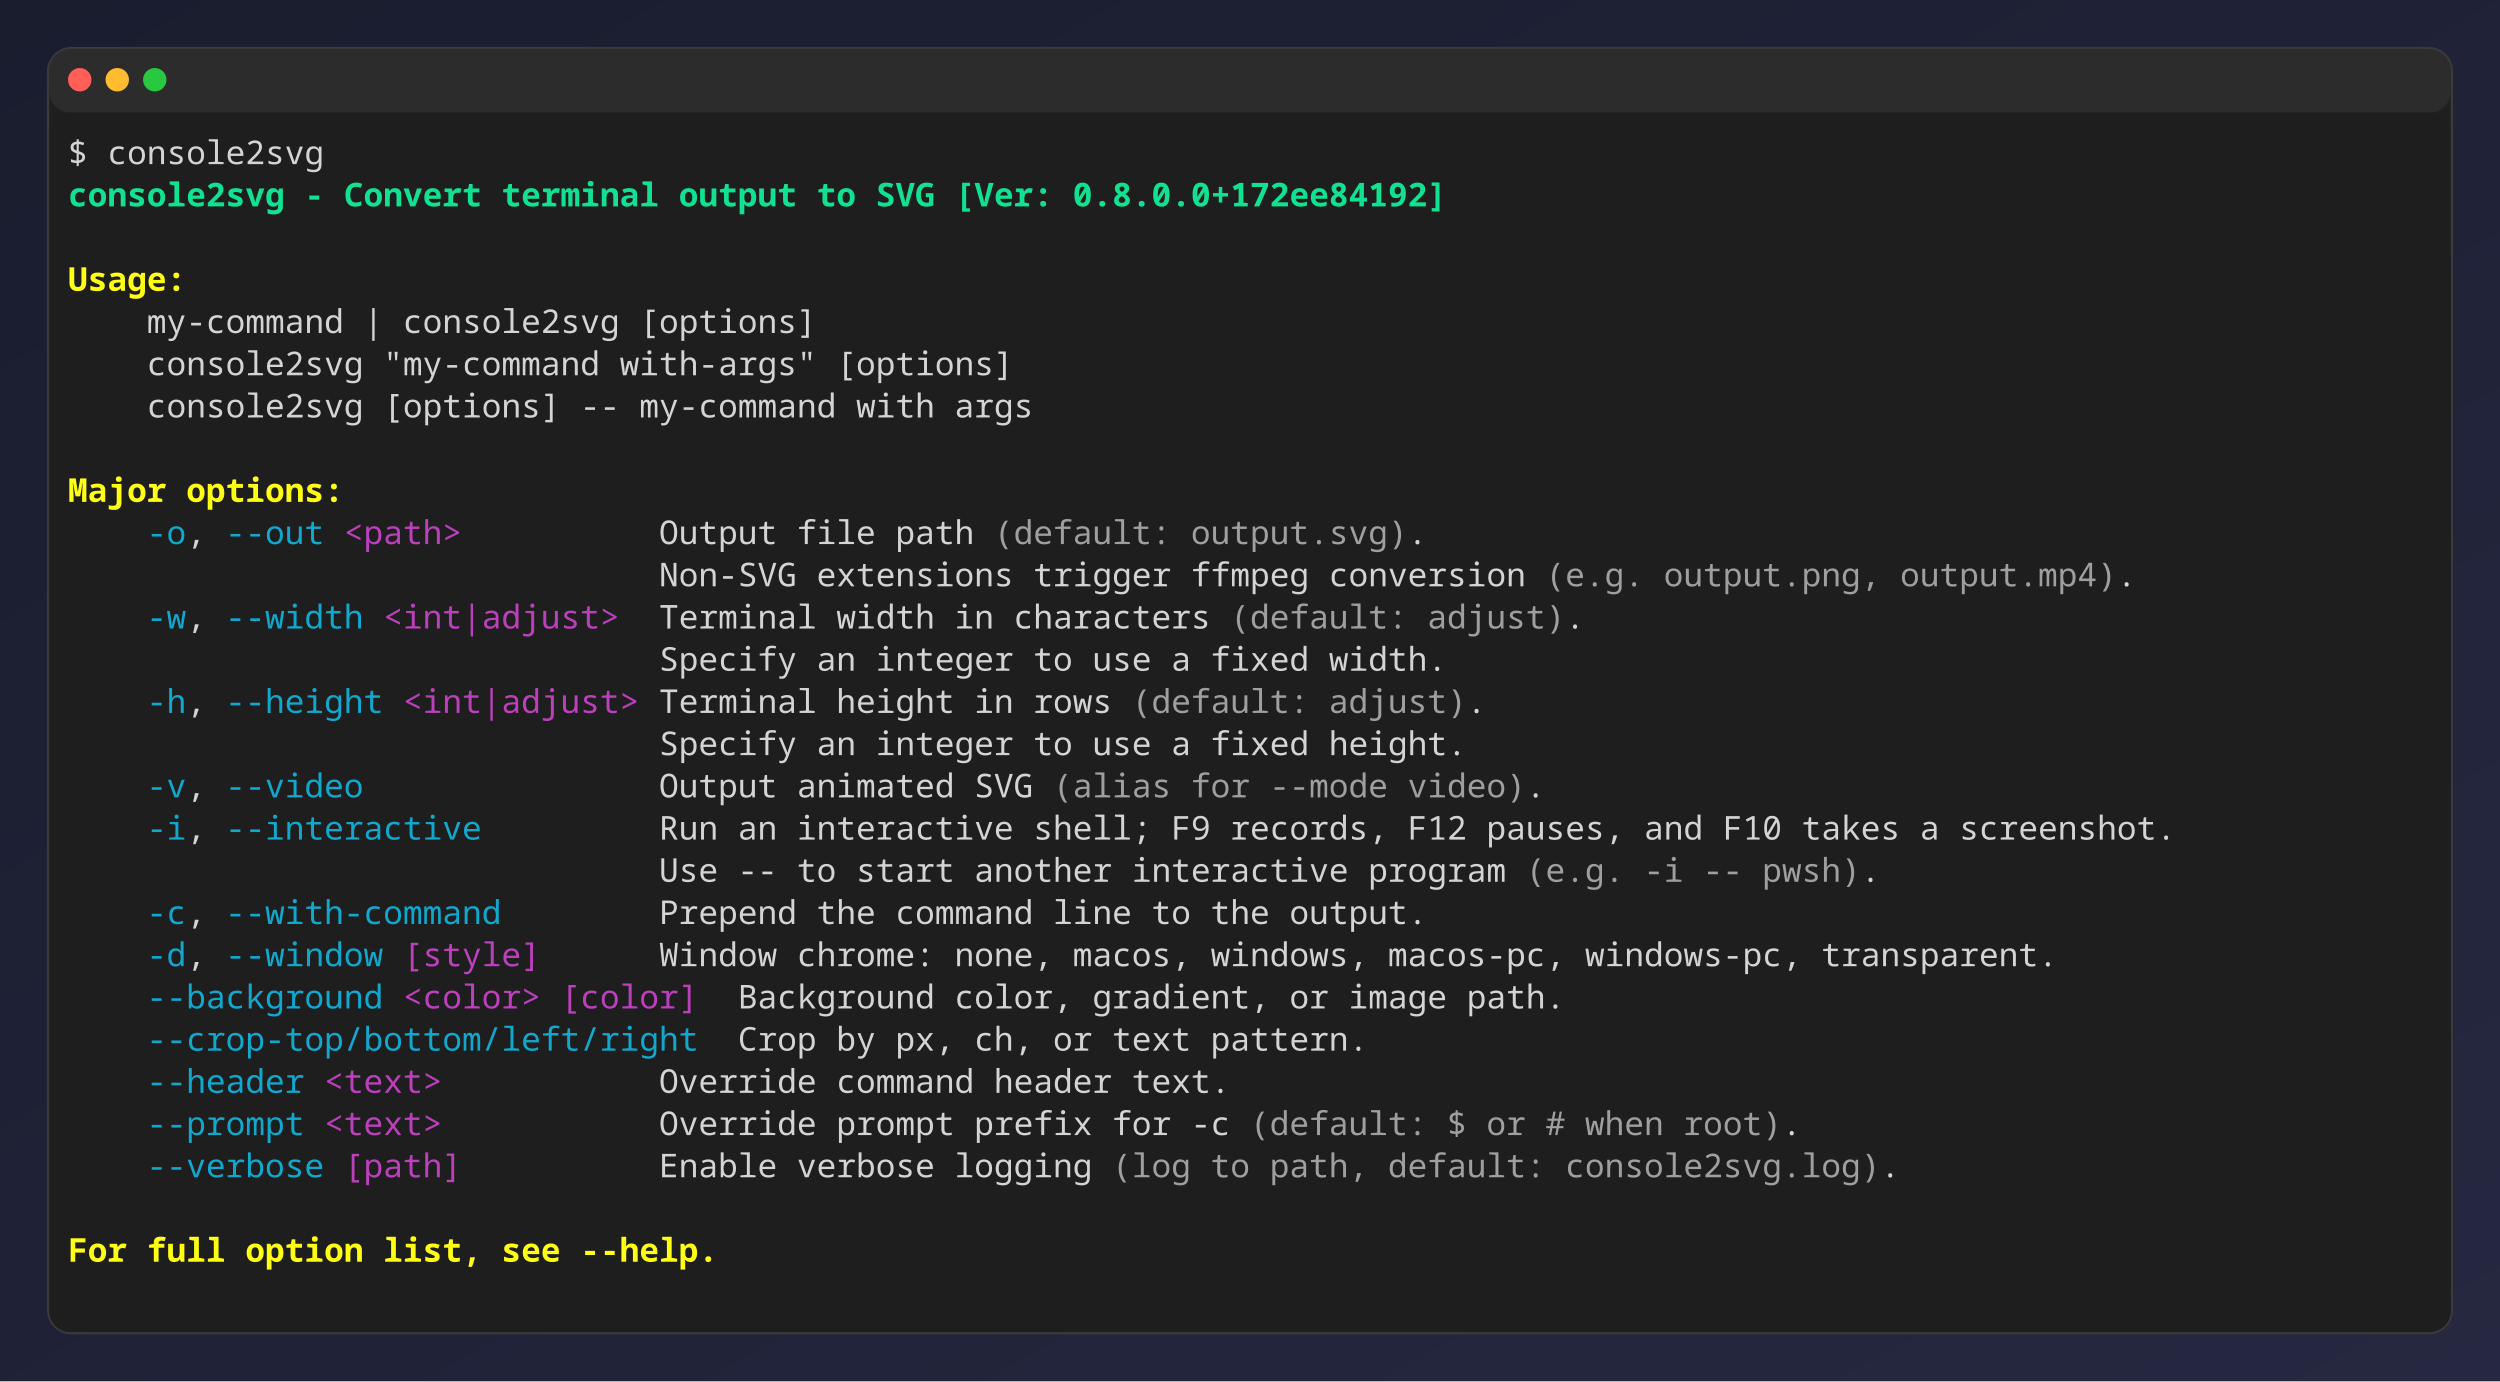
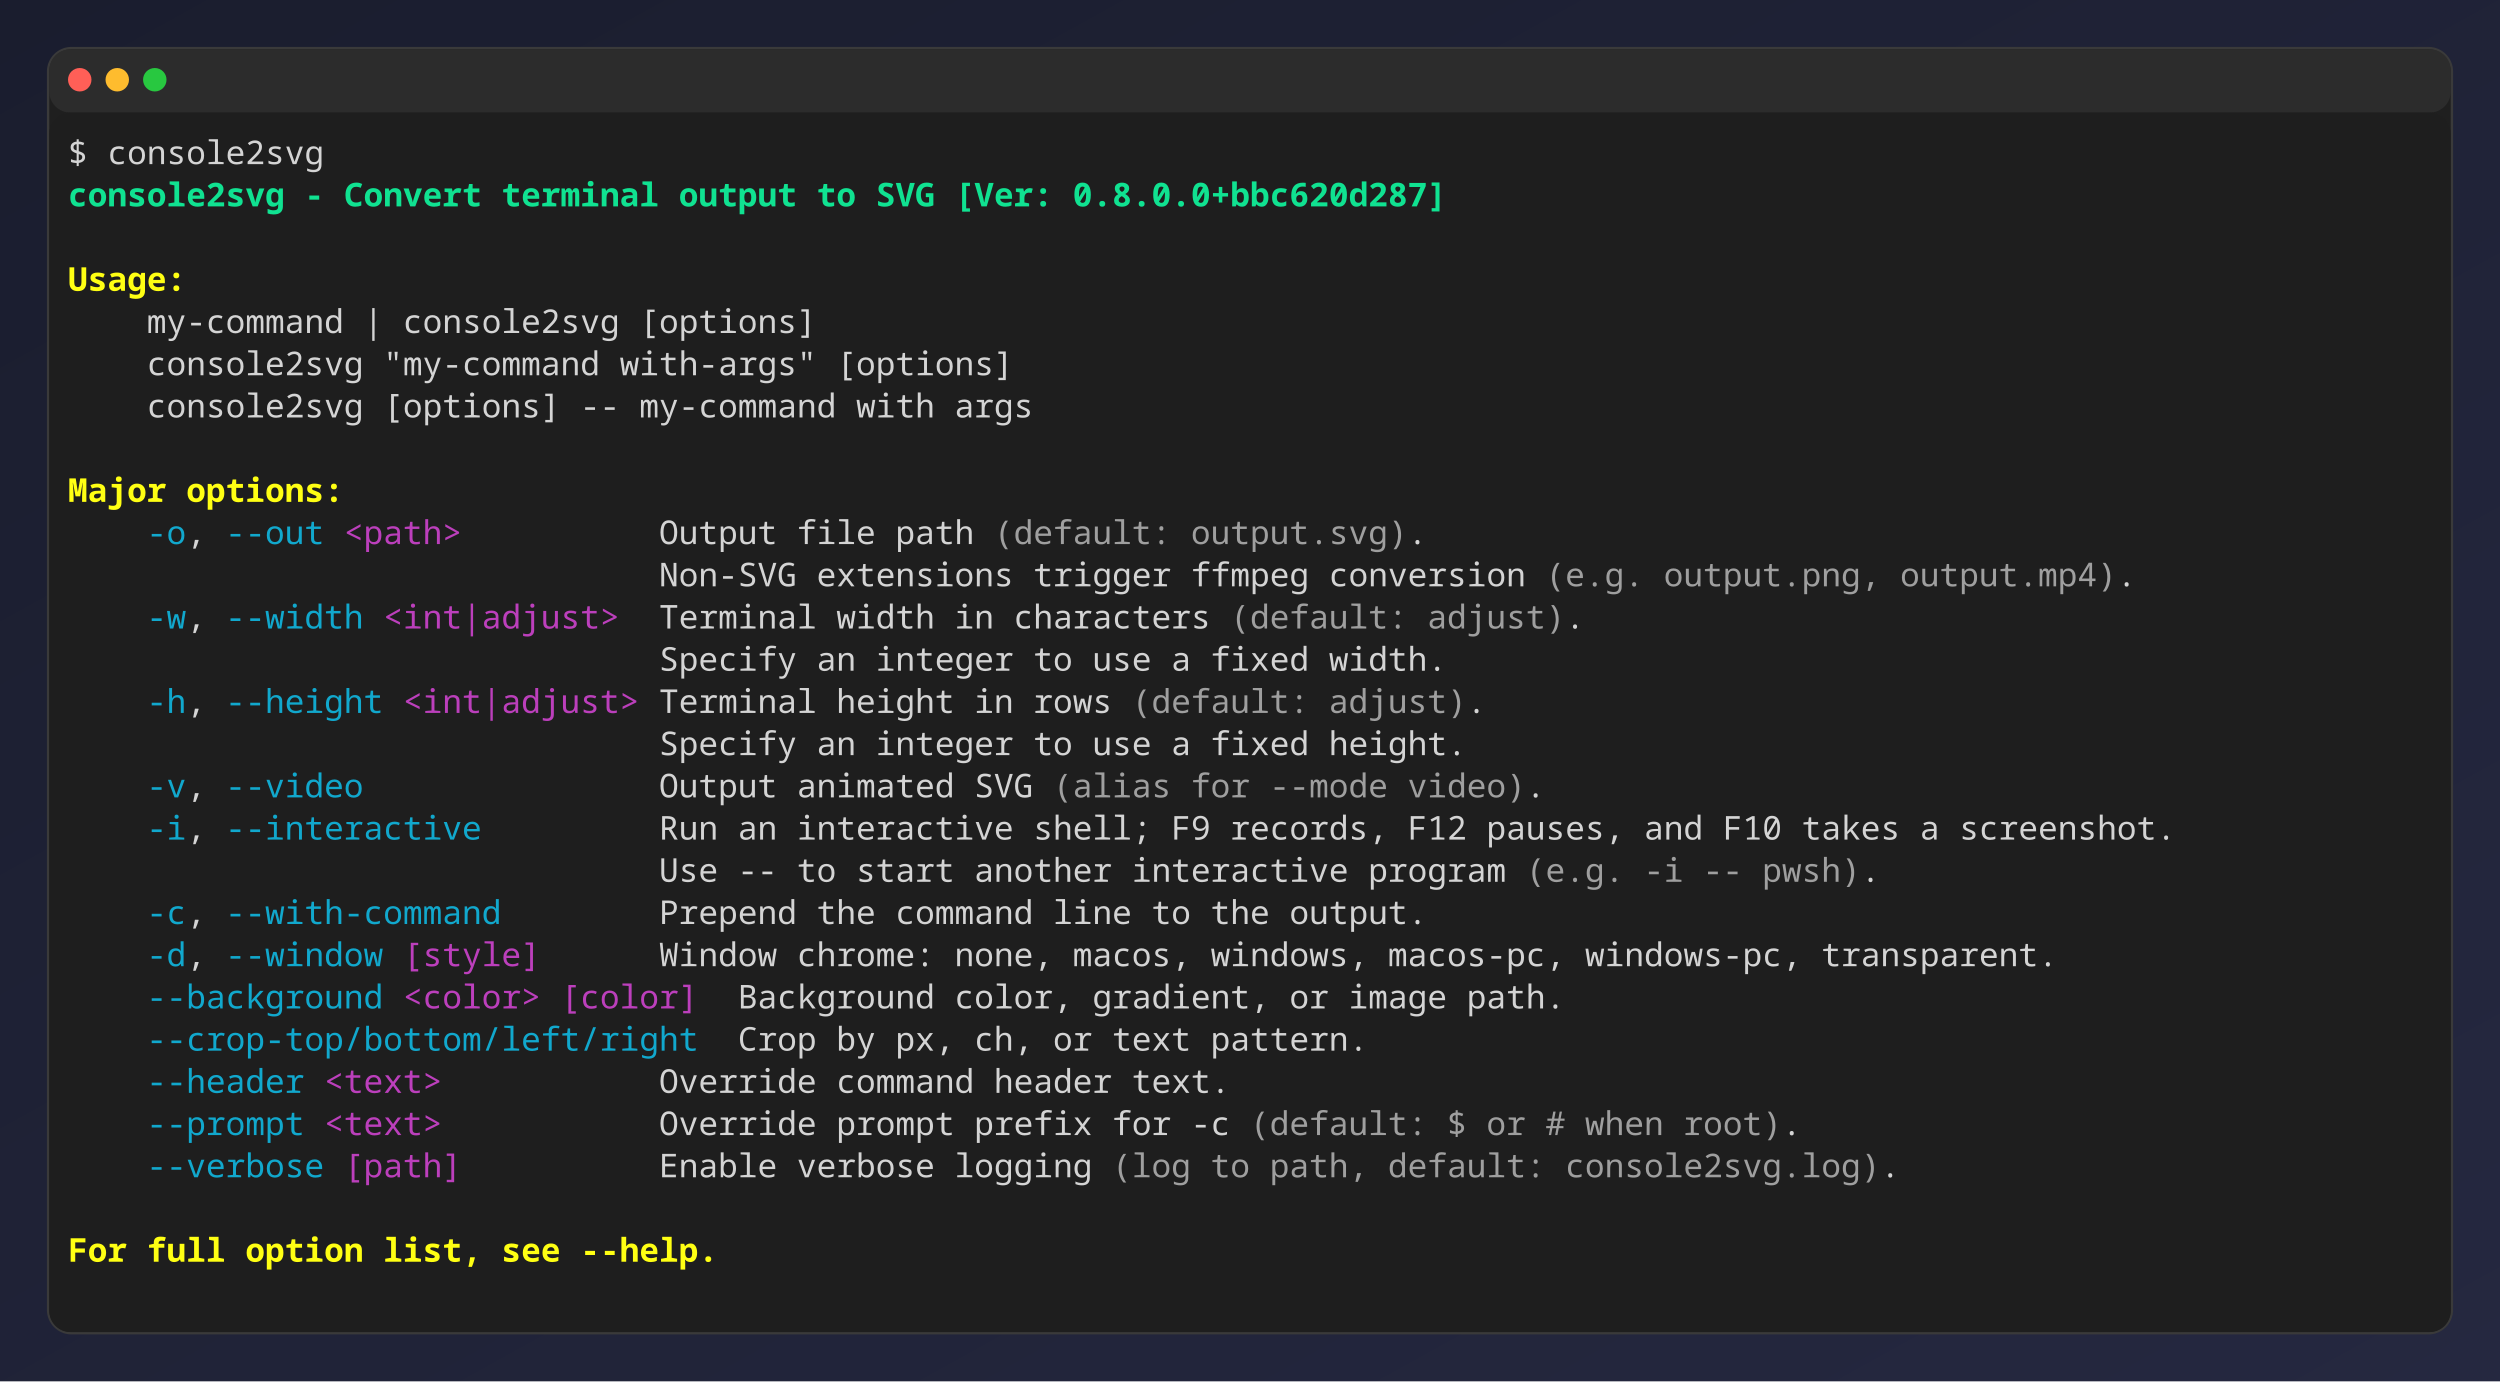
<svg xmlns="http://www.w3.org/2000/svg" width="1066" height="589" viewBox="0 0 1066 589" role="img" aria-label="console2svg output">
  <style>
.c2.c { font-family: "JetBrains Mono","Cascadia Mono","Segoe UI Mono","Noto Sans Mono","SFMono-Regular",Menlo,Consolas,"DejaVu Sans Mono","Liberation Mono",monospace; font-size: 14px; }
.c2 text { dominant-baseline: alphabetic; }
.c2 .q { shape-rendering: crispEdges; }
.c2 .w { white-space: pre; }
.c2 .aa{fill:#d4d4d4}
.c2 .ab{fill:#10E291;font-weight:bold}
.c2 .ac{fill:#FFFF13;font-weight:bold}
.c2 .ad{fill:#11a8cd}
.c2 .ae{fill:#bc3fbc}
.c2 .af{fill:#9F9F9F}
</style>
  <defs>
    <linearGradient id="c2bg" x1="0%" y1="0%" x2="100%" y2="100%">
      <stop offset="0%" stop-color="#1a1d2e" />
      <stop offset="100%" stop-color="#252840" />
    </linearGradient>
  </defs>
  <rect width="1066" height="589" fill="url(#c2bg)" />
  <rect x="20.5" y="20.5" rx="10" ry="10" width="1025" height="548" fill="#1f1f1f" stroke="#3a3a3a" />
  <rect x="21" y="21" rx="9" ry="9" width="1024" height="27" fill="#2c2c2c" />
  <circle cx="34" cy="34" r="5" fill="#ff5f57" />
  <circle cx="50" cy="34" r="5" fill="#febc2e" />
  <circle cx="66" cy="34" r="5" fill="#28c840" />
  <rect x="21" y="48" width="1024" height="520" rx="9" ry="9" fill="#1e1e1e" />
  <g class="c2 c">
    <rect x="29" y="56" width="1008" height="18" fill="#1e1e1e" />
    <text class="aa" x="29" y="70">$ console2svg</text>
  </g>
  <g class="c2 c" transform="translate(29 74)">
    <rect width="1008" height="486" fill="#1e1e1e" />
-     <text class="ab w" y="14" textLength="588">console2svg - Convert terminal output to SVG [Ver: 0.8.0.0+172ee84192]</text>
+     <text class="ab w" y="14" textLength="588">console2svg - Convert terminal output to SVG [Ver: 0.8.0.0+bbc620d287]</text>
    <text class="ac" y="50" textLength="50.4">Usage:</text>
    <text class="aa w" x="33.6" y="68" textLength="285.6">my-command | console2svg [options]</text>
    <text class="aa w" x="33.6" y="86" textLength="369.6">console2svg "my-command with-args" [options]</text>
    <text class="aa w" x="33.6" y="104" textLength="378">console2svg [options] -- my-command with args</text>
    <text class="ac w" y="140" textLength="117.6">Major options:</text>
    <text class="ad" x="33.6" y="158" textLength="16.8">-o</text>
    <text class="aa" x="50.4" y="158" textLength="8.4">,</text>
    <text class="ad" x="67.2" y="158" textLength="42">--out</text>
    <text class="ae" x="117.6" y="158" textLength="50.4">&lt;path&gt;</text>
    <text class="aa w" x="252" y="158" textLength="134.4">Output file path</text>
    <text class="af w" x="394.8" y="158" textLength="176.4">(default: output.svg)</text>
    <text class="aa" x="571.2" y="158" textLength="8.4">.</text>
    <text class="aa w" x="252" y="176" textLength="369.6">Non-SVG extensions trigger ffmpeg conversion</text>
    <text class="af w" x="630" y="176" textLength="243.6">(e.g. output.png, output.mp4)</text>
    <text class="aa" x="873.6" y="176" textLength="8.4">.</text>
    <text class="ad" x="33.6" y="194" textLength="16.8">-w</text>
    <text class="aa" x="50.4" y="194" textLength="8.4">,</text>
    <text class="ad" x="67.2" y="194" textLength="58.8">--width</text>
    <text class="ae" x="134.4" y="194" textLength="100.8">&lt;int|adjust&gt;</text>
    <text class="aa w" x="252" y="194" textLength="235.2">Terminal width in characters</text>
    <text class="af w" x="495.6" y="194" textLength="142.8">(default: adjust)</text>
    <text class="aa" x="638.4" y="194" textLength="8.4">.</text>
    <text class="aa w" x="252" y="212" textLength="336">Specify an integer to use a fixed width.</text>
    <text class="ad" x="33.6" y="230" textLength="16.8">-h</text>
    <text class="aa" x="50.4" y="230" textLength="8.4">,</text>
    <text class="ad" x="67.2" y="230" textLength="67.2">--height</text>
    <text class="ae" x="142.8" y="230" textLength="100.8">&lt;int|adjust&gt;</text>
    <text class="aa w" x="252" y="230" textLength="193.2">Terminal height in rows</text>
    <text class="af w" x="453.6" y="230" textLength="142.8">(default: adjust)</text>
    <text class="aa" x="596.4" y="230" textLength="8.4">.</text>
    <text class="aa w" x="252" y="248" textLength="344.4">Specify an integer to use a fixed height.</text>
    <text class="ad" x="33.6" y="266" textLength="16.8">-v</text>
    <text class="aa" x="50.4" y="266" textLength="8.4">,</text>
    <text class="ad" x="67.2" y="266" textLength="58.8">--video</text>
    <text class="aa w" x="252" y="266" textLength="159.6">Output animated SVG</text>
    <text class="af w" x="420" y="266" textLength="201.6">(alias for --mode video)</text>
    <text class="aa" x="621.6" y="266" textLength="8.4">.</text>
    <text class="ad" x="33.6" y="284" textLength="16.8">-i</text>
    <text class="aa" x="50.4" y="284" textLength="8.4">,</text>
    <text class="ad" x="67.2" y="284" textLength="109.2">--interactive</text>
    <text class="aa w" x="252" y="284" textLength="646.8">Run an interactive shell; F9 records, F12 pauses, and F10 takes a screenshot.</text>
    <text class="aa w" x="252" y="302" textLength="361.2">Use -- to start another interactive program</text>
    <text class="af w" x="621.6" y="302" textLength="142.8">(e.g. -i -- pwsh)</text>
    <text class="aa" x="764.4" y="302" textLength="8.4">.</text>
    <text class="ad" x="33.6" y="320" textLength="16.8">-c</text>
    <text class="aa" x="50.4" y="320" textLength="8.4">,</text>
    <text class="ad" x="67.2" y="320" textLength="117.6">--with-command</text>
    <text class="aa w" x="252" y="320" textLength="327.6">Prepend the command line to the output.</text>
    <text class="ad" x="33.6" y="338" textLength="16.8">-d</text>
    <text class="aa" x="50.4" y="338" textLength="8.4">,</text>
    <text class="ad" x="67.2" y="338" textLength="67.2">--window</text>
    <text class="ae" x="142.8" y="338" textLength="58.8">[style]</text>
    <text class="aa w" x="252" y="338" textLength="596.4">Window chrome: none, macos, windows, macos-pc, windows-pc, transparent.</text>
    <text class="ad" x="33.6" y="356" textLength="100.8">--background</text>
    <text class="ae" x="142.8" y="356" textLength="58.8">&lt;color&gt;</text>
    <text class="ae" x="210" y="356" textLength="58.8">[color]</text>
    <text class="aa w" x="285.6" y="356" textLength="352.8">Background color, gradient, or image path.</text>
    <text class="ad" x="33.6" y="374" textLength="235.2">--crop-top/bottom/left/right</text>
    <text class="aa w" x="285.6" y="374" textLength="268.8">Crop by px, ch, or text pattern.</text>
    <text class="ad" x="33.6" y="392" textLength="67.2">--header</text>
    <text class="ae" x="109.2" y="392" textLength="50.4">&lt;text&gt;</text>
    <text class="aa w" x="252" y="392" textLength="243.6">Override command header text.</text>
    <text class="ad" x="33.6" y="410" textLength="67.2">--prompt</text>
    <text class="ae" x="109.2" y="410" textLength="50.4">&lt;text&gt;</text>
    <text class="aa w" x="252" y="410" textLength="243.6">Override prompt prefix for -c</text>
    <text class="af w" x="504" y="410" textLength="226.8">(default: $ or # when root)</text>
    <text class="aa" x="730.8" y="410" textLength="8.4">.</text>
    <text class="ad" x="33.6" y="428" textLength="75.6">--verbose</text>
    <text class="ae" x="117.6" y="428" textLength="50.4">[path]</text>
    <text class="aa w" x="252" y="428" textLength="184.8">Enable verbose logging</text>
    <text class="af w" x="445.2" y="428" textLength="327.6">(log to path, default: console2svg.log)</text>
    <text class="aa" x="772.8" y="428" textLength="8.4">.</text>
    <text class="ac w" y="464" textLength="277.2">For full option list, see --help.</text>
  </g>
</svg>
